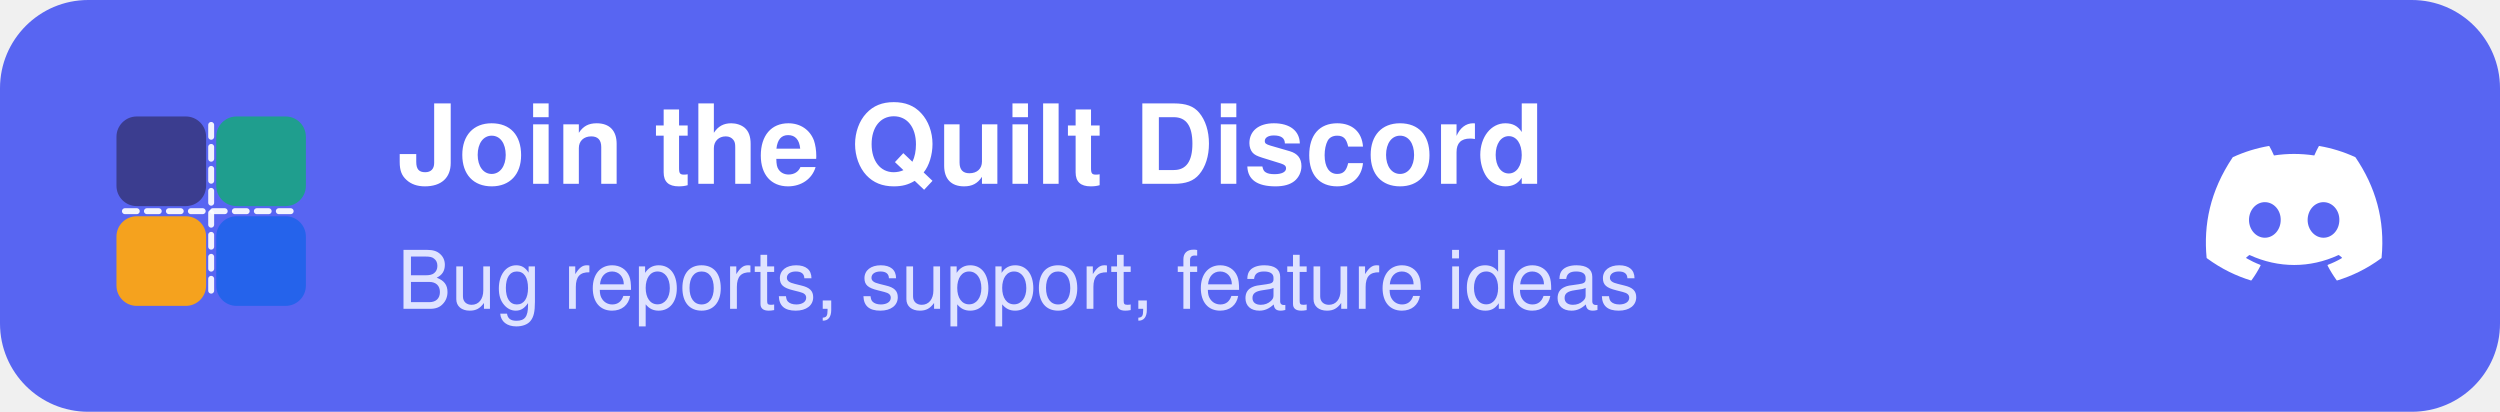
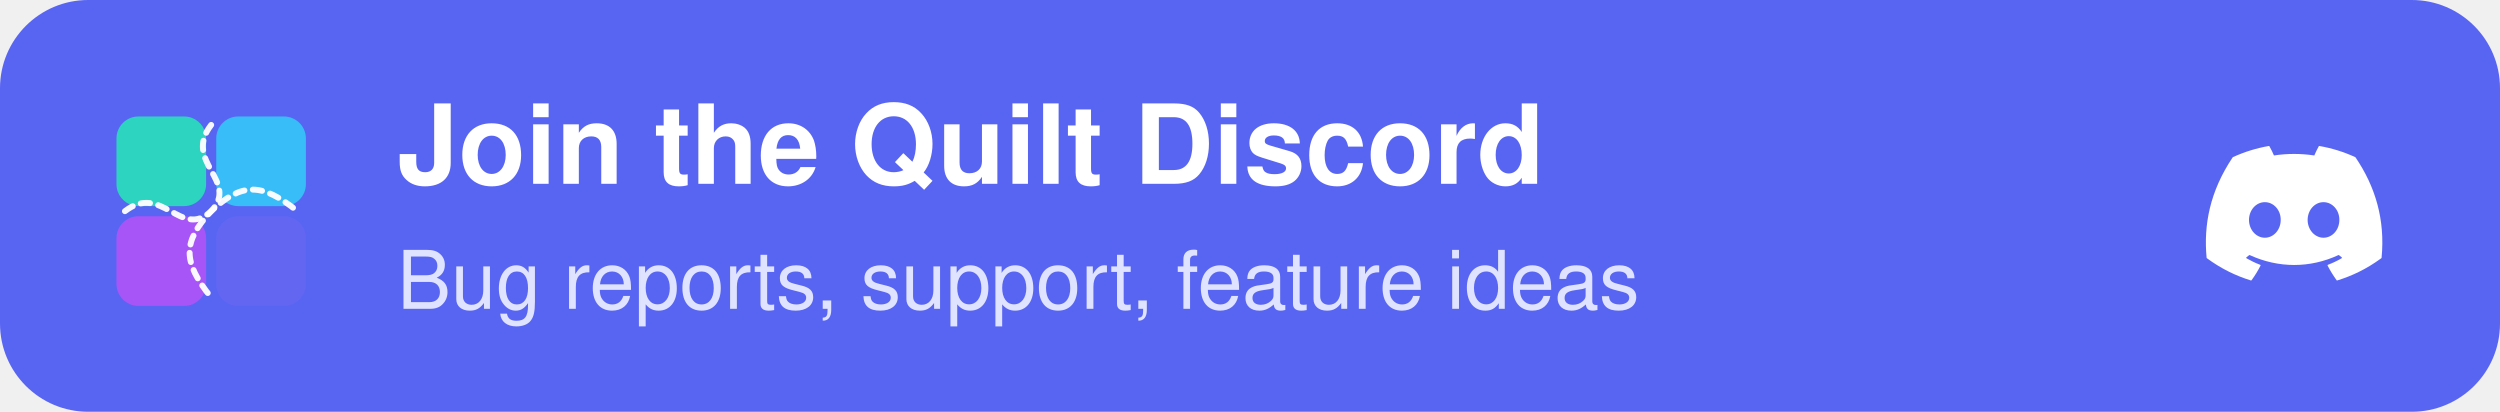
<svg xmlns="http://www.w3.org/2000/svg" width="340" height="56" viewBox="0 0 340 56" role="img" aria-label="Join the Quilt community on Discord">
  <rect width="340" height="56" rx="12" fill="#5865F2" />
  <g transform="translate(14,14) scale(0.115)">
-     <rect x="16" y="16" width="106" height="106" rx="24" fill="#3B3D8F" />
-     <rect x="134" y="16" width="106" height="106" rx="24" fill="#1F9E8E" />
-     <rect x="16" y="134" width="106" height="106" rx="24" fill="#F5A21E" />
-     <rect x="134" y="134" width="106" height="106" rx="24" fill="#2563EB" />
-     <g stroke="#FFFFFF" stroke-opacity="0.92" stroke-width="7" stroke-linecap="round" stroke-dasharray="14 12">
-       <line x1="128" y1="26" x2="128" y2="230" />
-       <line x1="26" y1="128" x2="230" y2="128" />
+     <rect x="16" y="16" width="106" height="106" rx="26" fill="#2DD4BF" />
+     <rect x="134" y="16" width="106" height="106" rx="26" fill="#38BDF8" />
+     <rect x="16" y="134" width="106" height="106" rx="26" fill="#A855F7" />
+     <rect x="134" y="134" width="106" height="106" rx="26" fill="#6366F1" />
+     <g stroke="#FFFFFF" stroke-opacity="0.95" stroke-width="7" stroke-linecap="round" fill="none" stroke-dasharray="11 10">
+       <path d="M26 128 C 70 94, 92 162, 128 128 S 188 94, 230 128" />
+       <path d="M128 26 C 94 70, 162 92, 128 128 S 94 188, 128 230" />
    </g>
  </g>
  <text x="54" y="25" fill="#ffffff" font-family="'Segoe UI',Helvetica,Arial,sans-serif" font-size="15" font-weight="700">Join the Quilt Discord</text>
  <text x="54" y="42" fill="#dfe3ff" font-family="'Segoe UI',Helvetica,Arial,sans-serif" font-size="11">Bug reports, support, feature ideas</text>
  <g transform="translate(300,17)" fill="#ffffff">
    <path d="M20.317 4.37a19.791 19.791 0 0 0-4.885-1.515.074.074 0 0 0-.079.037c-.211.375-.445.865-.608 1.25-1.845-.276-3.68-.276-5.487 0-.164-.393-.406-.874-.618-1.25a.077.077 0 0 0-.079-.037 19.736 19.736 0 0 0-4.885 1.515.07.07 0 0 0-.032.028C.533 9.046-.319 13.58.099 18.058a.082.082 0 0 0 .031.056c2.053 1.508 4.041 2.423 5.993 3.029a.078.078 0 0 0 .084-.028c.462-.63.873-1.295 1.226-1.994a.076.076 0 0 0-.042-.106c-.653-.248-1.274-.549-1.872-.892a.077.077 0 0 1-.008-.128c.126-.094.252-.192.372-.291a.074.074 0 0 1 .078-.011c3.928 1.793 8.18 1.793 12.061 0a.074.074 0 0 1 .079.009c.12.099.246.198.373.292a.077.077 0 0 1-.007.128 12.299 12.299 0 0 1-1.873.891.077.077 0 0 0-.041.107c.36.698.772 1.363 1.225 1.993a.076.076 0 0 0 .084.029c1.961-.607 3.95-1.522 6.002-3.029a.077.077 0 0 0 .031-.055c.5-5.177-.838-9.674-3.549-13.66a.061.061 0 0 0-.031-.029zM8.02 15.331c-1.183 0-2.157-1.086-2.157-2.419 0-1.333.956-2.419 2.157-2.419 1.211 0 2.176 1.095 2.157 2.419 0 1.333-.956 2.419-2.157 2.419zm7.975 0c-1.183 0-2.157-1.086-2.157-2.419 0-1.333.955-2.419 2.157-2.419 1.211 0 2.176 1.095 2.157 2.419 0 1.333-.946 2.419-2.157 2.419Z" />
  </g>
</svg>
